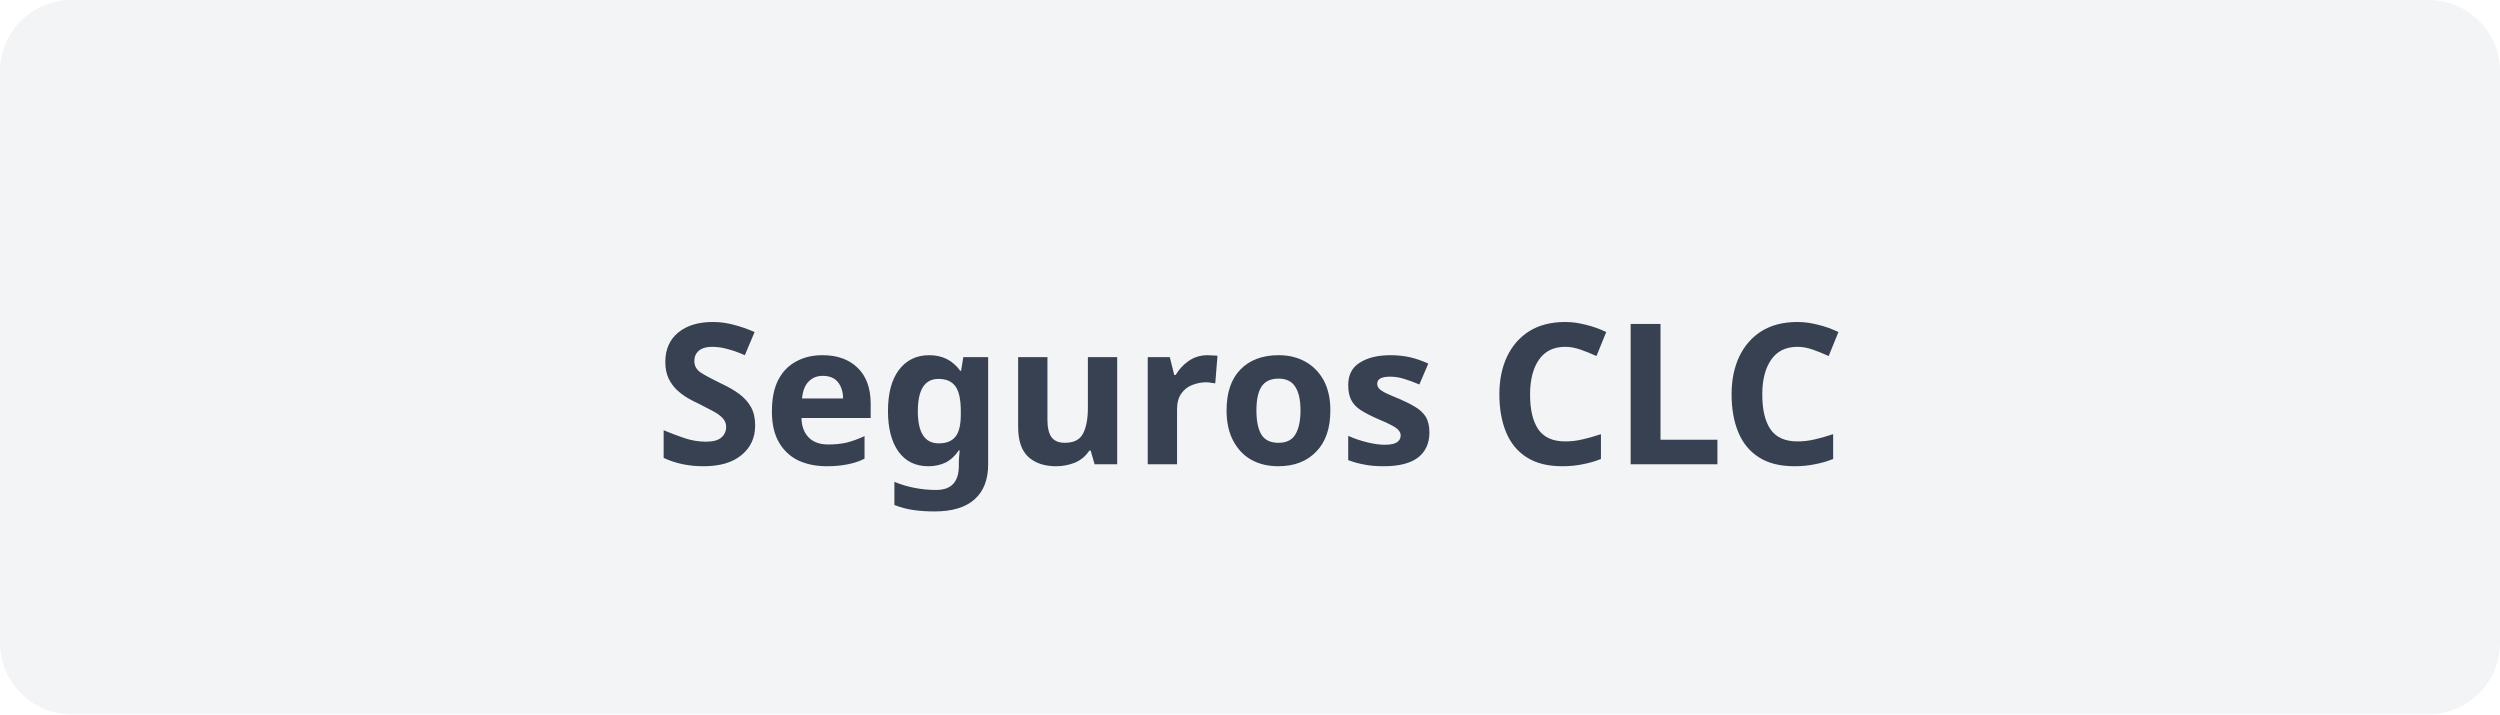
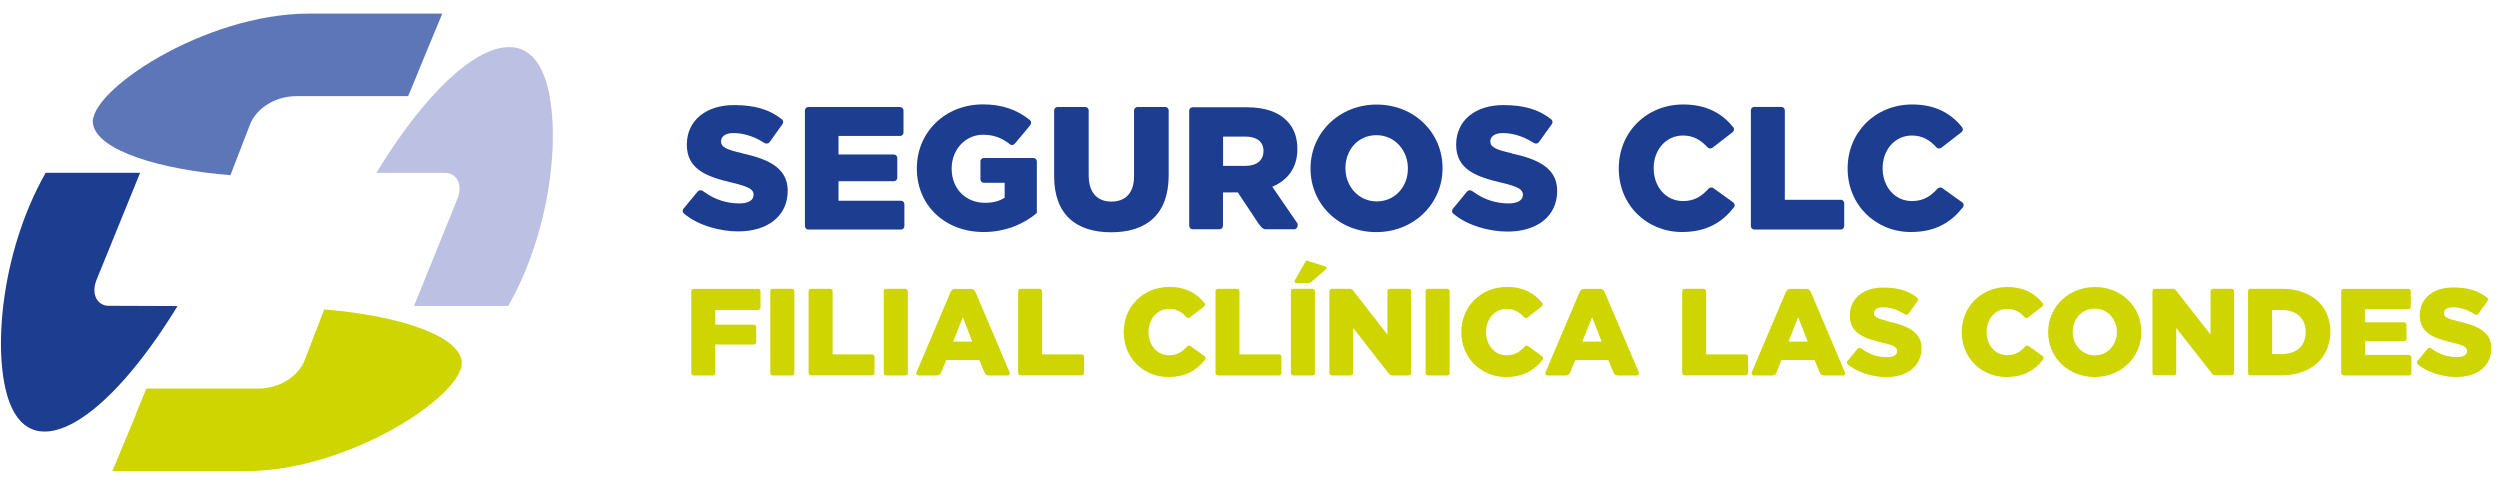
- <svg xmlns="http://www.w3.org/2000/svg" width="140" height="40" viewBox="0 0 140 40">
-   <rect width="140" height="40" rx="4" fill="#f3f4f6" />
-   <text x="70" y="26" font-family="system-ui,sans-serif" font-size="11" font-weight="700" fill="#374151" text-anchor="middle">Seguros CLC</text>
+ <svg xmlns="http://www.w3.org/2000/svg" id="Capa_1" version="1.1" viewBox="0 0 285 55.26">
+   <defs>
+     <style>
+       .st0 {
+         fill: #ced500;
+       }
+ 
+       .st1 {
+         fill: #1d3d90;
+       }
+ 
+       .st2 {
+         fill: #5d76b8;
+       }
+ 
+       .st3 {
+         fill: #1d3d91;
+       }
+ 
+       .st4 {
+         fill: #bcc1e3;
+       }
+     </style>
+   </defs>
+   <g>
+     <g>
+       <path class="st0" d="M233.49,37.88v-.03c0-2.84,2.28-5.13,5.33-5.13s5.3,2.27,5.3,5.1v.03c0,2.84-2.28,5.13-5.33,5.13s-5.3-2.26-5.3-5.1ZM241.33,37.88v-.03c0-1.42-1.03-2.67-2.54-2.67s-2.5,1.22-2.5,2.64v.03c0,1.42,1.03,2.66,2.52,2.66s2.51-1.21,2.51-2.64Z" />
+       <path class="st0" d="M260.09,32.92h-3.53c-.16,0-.28.12-.28.28v9.31c0,.16.12.28.28.28h3.47c3.56,0,5.63-2.12,5.63-4.96v-.03c0-2.85-2.05-4.88-5.57-4.88ZM262.85,37.87c0,1.59-1.08,2.49-2.72,2.49h-1.11v-5.02h1.11c1.64,0,2.72.92,2.72,2.5v.03Z" />
+       <path class="st0" d="M274.64,40.46h-5.03v-1.56h4.46c.15,0,.27-.12.27-.28v-1.6c0-.16-.13-.28-.28-.28h-4.46v-1.49h4.96c.16,0,.27-.12.27-.27v-1.77c0-.16-.12-.28-.28-.28h-7.37c-.15,0-.28.12-.28.28v9.32c0,.14.13.27.28.27h7.44c.16,0,.28-.12.28-.27v-1.78c0-.15-.12-.27-.27-.28Z" />
+       <path class="st0" d="M254.42,42.79c.15,0,.27-.12.27-.27v-9.32c0-.16-.12-.28-.28-.28h-2.14c-.15,0-.27.12-.27.28v4.94l-3.94-5.04c-.1-.11-.23-.18-.35-.18h-2.05c-.15,0-.28.13-.28.28v9.31c0,.15.12.27.28.27h2.15c.15,0,.27-.12.28-.27v-5.13s4.07,5.21,4.11,5.25c.09.09.23.15.34.15h1.88Z" />
+       <path class="st0" d="M280.33,36.65c-1.3-.3-1.73-.5-1.72-.96v-.02c0-.27.26-.65,1.01-.64.75,0,1.59.23,2.36.72.05.03.09.05.15.08.13.09.3.06.4-.06l.89-1.25h0l.06-.08.1-.15c.04-.05.06-.11.05-.18,0-.06-.03-.11-.07-.16-1.08-.86-2.28-1.17-3.87-1.18-2.3-.02-3.83,1.24-3.84,3.18v.03c0,2.06,1.76,2.61,3.71,3.07,1.36.32,1.68.55,1.68.95v.03c0,.42-.42.68-1.15.68-.97,0-1.94-.28-2.79-.9,0,0-.1-.06-.15-.1-.12-.1-.3-.08-.41.04l-1.15,1.4c-.05.06-.08.13-.06.21.01.07.04.13.09.17,1.17,1,3.01,1.45,4.38,1.45,2.44,0,4.02-1.27,4.02-3.27v-.03c0-1.94-1.78-2.59-3.67-3.02Z" />
+       <path class="st0" d="M232.97,40.78c0-.08-.05-.14-.11-.19,0,0-1.6-1.16-1.62-1.16-.13-.07-.29-.04-.38.07-.04.05-.17.19-.19.21-.49.48-1.04.78-1.85.78-1.38,0-2.35-1.15-2.35-2.64v-.03c0-1.44.97-2.61,2.35-2.61.86,0,1.47.38,2,.97.11.08.26.09.38.01l1.62-1.26c.05-.05.09-.1.1-.17.01-.07,0-.15-.05-.2-.88-1.1-2.13-1.84-4.03-1.84-2.99,0-5.2,2.25-5.2,5.13v.03c0,2.95,2.27,5.1,5.09,5.1,2.05,0,3.28-.83,4.19-1.99.04-.06.06-.14.05-.21Z" />
+     </g>
+     <path class="st0" d="M210.32,42.44l-3.92-9.23c-.1-.16-.27-.27-.42-.28h-1.93c-.15,0-.33.12-.43.28l-3.92,9.23c-.08.18.03.36.23.36h2.11c.26,0,.4-.17.47-.33l.58-1.43h3.77l.59,1.43c.07.16.22.32.48.33h2.16c.2,0,.31-.18.23-.36ZM203.89,38.94l1.1-2.78,1.09,2.78h-2.19Z" />
+     <path class="st0" d="M199,40.4h-4.5v-7.2c0-.15-.12-.27-.27-.28h-2.18c-.16,0-.28.12-.28.28v9.31c0,.15.13.27.27.28h6.96c.15,0,.26-.11.28-.25v-1.89c-.01-.14-.13-.25-.28-.25Z" />
+     <path class="st0" d="M215.36,36.65c-1.29-.31-1.72-.5-1.72-.96v-.02c0-.27.26-.65,1.01-.64.74,0,1.6.23,2.36.72.05.03.09.05.14.08.13.09.31.06.41-.06l.9-1.25h0l.06-.08.1-.14c.04-.05.05-.11.04-.18,0-.06-.03-.11-.07-.16-1.07-.86-2.28-1.17-3.86-1.18-2.3-.02-3.84,1.24-3.85,3.18v.03c0,2.06,1.75,2.61,3.71,3.07,1.36.32,1.68.55,1.68.95v.03c0,.42-.42.68-1.15.68-.96,0-1.94-.28-2.79-.9,0,0-.1-.06-.15-.1-.13-.1-.31-.09-.42.04l-1.15,1.4c-.05.06-.07.13-.05.2,0,.07.04.13.09.18,1.17,1,3.01,1.45,4.37,1.45,2.44,0,4.01-1.27,4.03-3.27v-.03c0-1.94-1.77-2.59-3.68-3.02Z" />
+     <g>
+       <path class="st0" d="M149.28,32.26h-1.52c-.07,0-.13-.04-.16-.09-.03-.06-.03-.14,0-.18l1.24-2.2c.04-.06.13-.09.2-.06l2.05.65c.07.01.12.07.13.14.02.07-.01.13-.07.17l-1.77,1.55s-.07.04-.1.04Z" />
+       <path class="st0" d="M149.9,42.55v-9.35c0-.15-.12-.27-.27-.28h-2.22c-.14,0-.25.12-.25.25v9.35c0,.15.12.27.27.28h2.23c.14,0,.24-.12.24-.26Z" />
+     </g>
+     <path class="st0" d="M165.26,42.55v-9.35c0-.15-.12-.27-.27-.28h-2.22c-.15,0-.25.12-.25.25v9.35c0,.15.11.27.27.28h2.23c.13,0,.24-.12.24-.26Z" />
+     <path class="st0" d="M160.59,42.8c.15,0,.28-.12.28-.27v-9.33c0-.15-.13-.28-.28-.28h-2.15c-.15,0-.27.12-.27.28v4.95l-3.93-5.05c-.11-.11-.24-.18-.35-.18h-2.06c-.16,0-.28.13-.28.29v9.32c0,.15.13.27.28.27h2.15c.15,0,.28-.12.28-.27v-5.14s4.07,5.22,4.11,5.26c.1.09.23.15.34.15h1.88Z" />
+     <path class="st0" d="M145.81,40.4h-4.51v-7.2c0-.15-.12-.27-.26-.28h-2.19c-.15,0-.28.12-.28.28v9.32c0,.15.12.27.27.28h6.97c.14,0,.25-.12.27-.26v-1.9c-.02-.14-.14-.25-.27-.25Z" />
+     <path class="st0" d="M186.82,42.44l-3.93-9.23c-.1-.16-.27-.27-.42-.28h-1.94c-.15,0-.32.12-.42.28l-3.92,9.23c-.08.18.03.36.23.36h2.1c.26,0,.41-.17.47-.33l.59-1.43h3.76l.6,1.43c.06.16.21.32.47.33h2.16c.2,0,.31-.18.24-.36ZM180.39,38.94l1.11-2.78,1.09,2.78h-2.2Z" />
+     <path class="st0" d="M175.91,40.79c-.01-.08-.05-.14-.11-.19,0,0-1.61-1.16-1.62-1.16-.13-.07-.28-.04-.38.08-.04.04-.17.18-.19.2-.49.47-1.04.78-1.85.78-1.38,0-2.35-1.16-2.35-2.64v-.03c0-1.44.97-2.62,2.35-2.62.86,0,1.47.38,2,.97.11.09.26.09.38.01l1.62-1.26c.05-.04.08-.1.1-.17,0-.07,0-.15-.04-.21-.87-1.1-2.13-1.84-4.03-1.84-2.98,0-5.2,2.26-5.2,5.13v.03c0,2.95,2.27,5.11,5.09,5.11,2.05,0,3.28-.83,4.2-2,.05-.06.06-.13.05-.2Z" />
+     <path class="st0" d="M137.44,40.79c-.01-.08-.06-.14-.12-.19,0,0-1.61-1.16-1.62-1.16-.13-.07-.29-.04-.38.08-.04.04-.17.18-.2.2-.48.47-1.04.78-1.84.78-1.38,0-2.35-1.16-2.35-2.64v-.03c0-1.44.97-2.62,2.35-2.62.86,0,1.47.38,2,.97.1.09.26.09.37.01l1.63-1.26s.09-.1.09-.17c.02-.07,0-.15-.05-.21-.87-1.1-2.13-1.84-4.02-1.84-2.98,0-5.2,2.26-5.2,5.13v.03c0,2.95,2.27,5.11,5.09,5.11,2.05,0,3.29-.83,4.2-2,.04-.06.06-.13.05-.2Z" />
+   </g>
+   <g>
+     <path class="st0" d="M99.42,40.4h-4.5v-7.2c0-.15-.12-.27-.27-.28h-2.19c-.15,0-.28.12-.28.28v9.31c0,.15.12.27.28.28h6.96c.14,0,.26-.11.27-.25v-1.9c0-.14-.13-.24-.27-.24Z" />
+     <path class="st0" d="M123.31,40.4h-4.51v-7.2c0-.15-.11-.27-.26-.28h-2.19c-.15,0-.28.12-.28.28v9.31c0,.15.12.27.28.28h6.96c.15,0,.26-.11.28-.25v-1.89c-.01-.14-.13-.25-.28-.25Z" />
+     <path class="st0" d="M90.56,42.55v-9.35c0-.16-.12-.27-.27-.28h-2.23c-.14,0-.25.12-.25.25v9.35c0,.15.12.27.27.28h2.24c.13,0,.24-.12.24-.26Z" />
+     <path class="st0" d="M103.49,42.55v-9.35c0-.16-.12-.27-.28-.28h-2.22c-.14,0-.24.12-.24.25v9.35c0,.15.11.27.26.28h2.23c.14,0,.25-.12.25-.26Z" />
+     <path class="st0" d="M115.1,42.44l-3.93-9.23c-.1-.16-.26-.27-.42-.27h-1.93c-.15,0-.32.12-.42.27l-3.92,9.23c-.08.18.02.36.23.36h2.1c.26,0,.41-.17.48-.33l.58-1.43h3.77l.59,1.43c.07.16.21.32.48.33h2.16c.2,0,.31-.18.23-.36ZM108.66,38.94l1.1-2.78,1.08,2.78h-2.19Z" />
+     <path class="st0" d="M86.43,35.32c.15,0,.27-.12.27-.26v-1.87c0-.15-.12-.26-.27-.26h-7.34c-.15,0-.28.12-.28.28v9.32c0,.15.12.27.27.27h2.19c.15,0,.27-.12.27-.27v-3.25h4.4c.15,0,.27-.13.27-.28v-1.71c0-.15-.13-.28-.28-.28h-4.39v-1.68h4.89Z" />
+   </g>
+   <path class="st3" d="M197.74,23.33c-.02-.11-.08-.2-.16-.26,0,0-2.27-1.63-2.29-1.65-.18-.09-.4-.05-.54.11-.06.07-.25.25-.28.29-.68.68-1.46,1.1-2.61,1.1-1.96,0-3.34-1.64-3.34-3.73v-.04c0-2.04,1.38-3.7,3.34-3.7,1.22,0,2.08.54,2.83,1.38.15.12.37.13.54.01l2.3-1.78c.07-.07.12-.15.14-.24.02-.11,0-.22-.07-.3-1.23-1.55-3.01-2.61-5.7-2.61-4.23,0-7.36,3.19-7.36,7.27v.04c0,4.17,3.21,7.23,7.2,7.23,2.91,0,4.65-1.18,5.94-2.83.06-.08.09-.19.07-.29Z" />
+   <path class="st1" d="M223.86,23.33c-.02-.11-.07-.2-.17-.26,0,0-2.28-1.63-2.3-1.65-.18-.09-.4-.05-.54.11-.06.07-.24.25-.28.29-.69.68-1.46,1.1-2.62,1.1-1.95,0-3.33-1.64-3.33-3.73v-.04c0-2.04,1.38-3.7,3.33-3.7,1.22,0,2.09.54,2.83,1.38.16.12.37.13.54.01l2.3-1.78c.07-.07.12-.15.14-.24.02-.11-.01-.22-.07-.3-1.23-1.55-3.01-2.61-5.69-2.61-4.23,0-7.37,3.19-7.37,7.27v.04c0,4.17,3.22,7.23,7.2,7.23,2.91,0,4.65-1.18,5.95-2.83.06-.08.08-.19.07-.29Z" />
+   <path class="st3" d="M209.85,22.78h-6.38v-10.2c0-.21-.17-.38-.37-.39h-3.1c-.22,0-.4.17-.4.39v13.2c0,.21.17.38.38.39h9.86c.21,0,.37-.16.4-.36v-2.69c-.03-.2-.19-.35-.39-.35Z" />
+   <path class="st3" d="M149.4,19.23v-.04c0-4.01,3.24-7.27,7.54-7.27s7.51,3.22,7.51,7.23v.04c0,4-3.24,7.27-7.55,7.27s-7.5-3.22-7.5-7.23ZM160.5,19.23v-.04c0-2.02-1.46-3.78-3.59-3.78s-3.53,1.72-3.53,3.74v.04c0,2.01,1.45,3.77,3.57,3.77s3.55-1.72,3.55-3.73Z" />
+   <path class="st3" d="M147.93,25.75v-.25h0l-2.89-4.21c1.73-.73,2.86-2.14,2.86-4.28v-.03c0-1.37-.42-2.45-1.23-3.24-.93-.95-2.41-1.51-4.53-1.51h-6.19c-.2,0-.37.16-.38.35v12.92h0v.24c0,.22.17.4.39.4h3.07c.21,0,.39-.18.39-.39v-.25h0v-3.57h1.69l2.38,3.59h0s.28.36.34.41c.13.13.31.21.46.21h3.25c.21,0,.38-.18.38-.39ZM144.03,17.26c0,1.01-.75,1.65-2.06,1.65h-2.54v-3.34h2.52c1.3,0,2.09.56,2.09,1.65v.04Z" />
+   <path class="st3" d="M102.71,22.88h-7.12v-2.22h6.31c.22,0,.39-.17.39-.39v-2.27c0-.21-.18-.39-.4-.39h-6.3v-2.11h7.02c.21,0,.39-.18.39-.4v-2.5c0-.22-.18-.4-.4-.4h-10.44c-.22,0-.4.17-.4.4v13.2c.02.2.18.37.4.37h10.55c.22,0,.39-.17.39-.39v-2.51c0-.22-.17-.38-.38-.39Z" />
+   <path class="st3" d="M84.62,17.47c-1.83-.42-2.43-.7-2.42-1.36v-.04c0-.39.36-.91,1.41-.9,1.05,0,2.25.33,3.34,1.01.07.04.13.07.2.12.19.12.43.08.58-.09,0,0,1.26-1.77,1.26-1.77h0l.09-.11.14-.2c.05-.08.07-.17.06-.26,0-.09-.04-.16-.1-.23-1.51-1.21-3.2-1.65-5.45-1.66-3.25-.02-5.42,1.76-5.43,4.48v.05c0,2.9,2.47,3.68,5.23,4.33,1.92.46,2.38.79,2.38,1.35v.04c0,.59-.6.96-1.63.96-1.36,0-2.73-.4-3.94-1.27,0,0-.13-.09-.21-.14-.18-.14-.43-.12-.59.05l-1.63,1.97c-.07.09-.09.19-.08.29,0,.1.06.18.13.24,1.64,1.42,4.24,2.05,6.16,2.05,3.44.01,5.67-1.79,5.68-4.61v-.03c0-2.75-2.5-3.66-5.19-4.26Z" />
+   <path class="st3" d="M172.32,17.47c-1.83-.42-2.43-.7-2.42-1.36v-.04c0-.39.37-.91,1.42-.9,1.05,0,2.25.33,3.34,1.01.07.04.13.07.2.12.18.12.43.08.57-.09,0,0,1.27-1.77,1.27-1.77h0l.08-.11.14-.2c.05-.08.08-.17.06-.26,0-.09-.04-.16-.1-.23-1.51-1.21-3.2-1.65-5.45-1.66-3.25-.02-5.42,1.76-5.43,4.49v.04c0,2.9,2.47,3.68,5.23,4.33,1.92.45,2.38.79,2.38,1.35v.04c0,.59-.6.96-1.63.96-1.36,0-2.73-.4-3.94-1.27,0,0-.14-.09-.21-.14-.18-.14-.43-.12-.58.05l-1.63,1.98c-.07.08-.09.19-.08.3,0,.1.05.18.13.24,1.65,1.42,4.24,2.05,6.17,2.05,3.44.01,5.67-1.79,5.68-4.62v-.03c0-2.75-2.49-3.66-5.19-4.26Z" />
+   <path class="st3" d="M118.2,18.4c0-.21-.17-.38-.37-.39h-5.7c-.2.02-.36.18-.36.39v2.07c.02.21.19.37.4.37h2.36v1.7c-.59.38-1.3.58-2.24.58-2.22,0-3.8-1.62-3.8-3.88v-.04c0-2.14,1.55-3.84,3.58-3.84,1.14,0,2.02.33,2.85.92h0s.06.05.06.05c.07.05.14.11.21.16.16.08.35.05.47-.09l.11-.12,1.53-1.83h0s.08-.1.08-.1l.08-.11c.13-.16.12-.4-.04-.54l-.13-.11c-1.39-1.07-3.02-1.69-5.24-1.69-4.34,0-7.53,3.2-7.53,7.28v.04c0,4.23,3.25,7.23,7.61,7.23,2.54,0,4.6-.94,6.07-2.16v-5.89Z" />
+   <path class="st3" d="M132.84,12.2h-3.16c-.22,0-.4.18-.4.4v.24h0v7.25c0,1.96-1.02,2.89-2.58,2.89s-2.59-.96-2.59-2.99v-7.41c0-.22-.18-.38-.39-.38h-3.17c-.21,0-.38.18-.38.39v7.48c0,4.39,2.5,6.41,6.49,6.41s6.57-1.98,6.57-6.51v-7.39c0-.21-.18-.38-.39-.39Z" />
+   <path class="st4" d="M57.95,34.87c5.24-9.25,6.06-20.97,4.1-26.17-2.73-7.25-11.05-2.28-19.15,11.01h.02s7.89,0,7.89,0c.36,0,.69.12.99.37.63.54.75,1.52.38,2.5h0s-4.97,12.27-4.97,12.27h0l-.02.03h10.76Z" />
+   <path class="st3" d="M5.21,19.69C-.04,28.94-.88,40.66,1.08,45.86c2.72,7.25,11.04,2.3,19.16-10.97h-.02l-7.89-.03c-.36,0-.68-.12-.98-.37-.63-.54-.75-1.52-.38-2.5h0l4.99-12.26h0s.02-.03.02-.03H5.21Z" />
+   <path class="st2" d="M47.75,7.99l2.67-6.44s-15.14,0-15.19,0c-11.96,0-25.23,8.9-24.63,12.58.5,3.06,7.77,5.22,15.67,5.84l2.25-5.83c.77-1.84,2.87-3.18,5.32-3.18h12.69s1.22-2.94,1.22-2.94c0,0,0-.02,0-.03Z" />
+   <path class="st0" d="M15.49,47.27l-2.68,6.44h15.19c11.96,0,25.23-8.91,24.63-12.59-.5-3.06-7.77-5.22-15.67-5.84l-2.25,5.84c-.77,1.84-2.87,3.18-5.33,3.18h-12.69s-1.22,2.94-1.22,2.94c0,.01,0,.02,0,.03Z" />
</svg>
